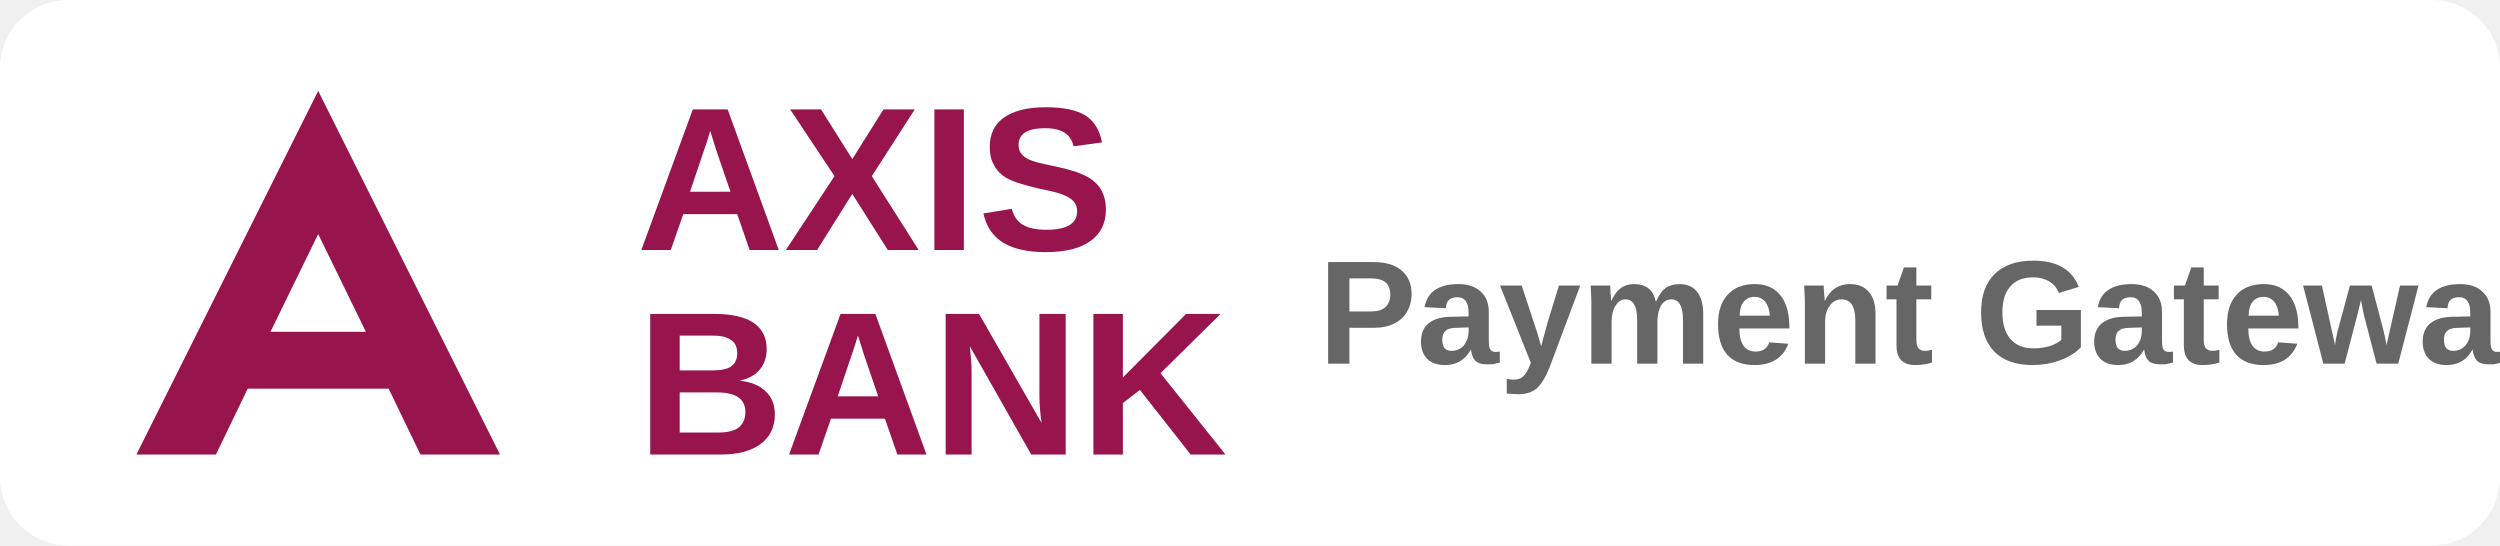
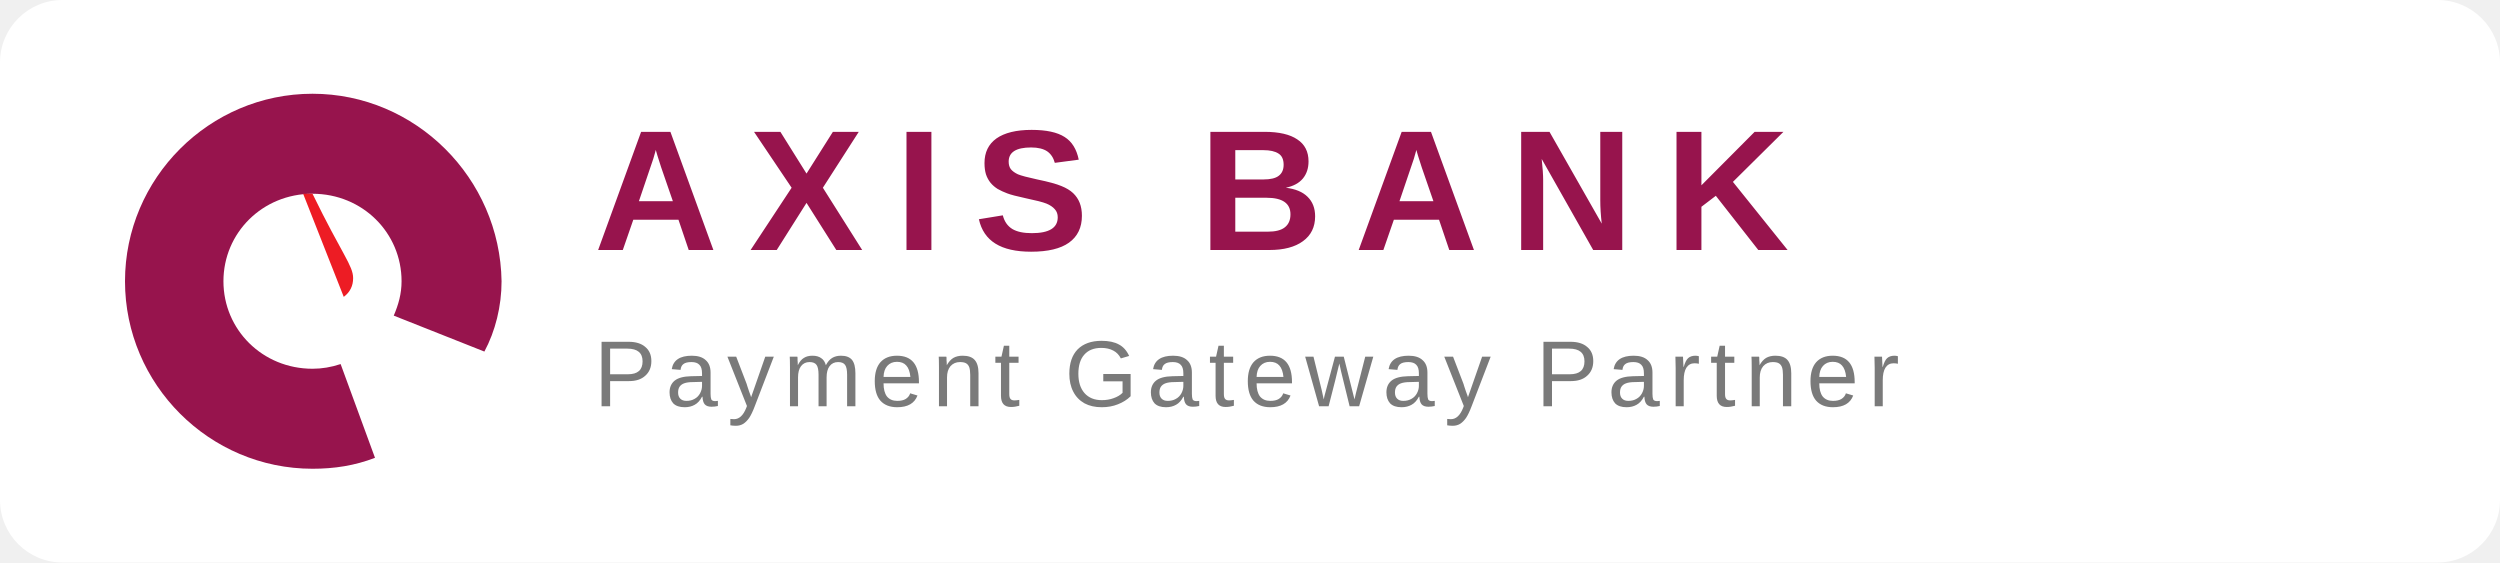
- <svg xmlns="http://www.w3.org/2000/svg" viewBox="0 0 110 24" role="img" aria-label="Axis Bank">
-   <rect width="110" height="24" rx="3" fill="#fff" />
-   <g transform="translate(6 4)">
-     <path d="M0 16 8 0l8 16h-3.5l-1.4-2.9H4.9L3.5 16zm5.9-5.4h4.2L8 6.3z" fill="#97144D" />
+ <svg xmlns="http://www.w3.org/2000/svg" viewBox="0 0 160 36" role="img" aria-label="Axis Bank">
+   <rect width="160" height="36" rx="4" fill="#fff" />
+   <g transform="translate(8 6)">
+     <path d="M12 0C5.4 0 0 5.4 0 12s5.4 12 12 12c1.4 0 2.7-.2 4-.7l-2.2-6c-.6.2-1.2.3-1.8.3-3.2 0-5.7-2.5-5.7-5.6S8.8 6.4 12 6.4s5.7 2.5 5.7 5.6c0 .8-.2 1.5-.5 2.2L23 16.5c.7-1.3 1.1-2.9 1.1-4.5C24 5.4 18.6 0 12 0z" fill="#97144D" />
+     <path d="M12 6.4c-.2 0-.4 0-.6 0L14 13c.4-.3.6-.7.6-1.2 0-.8-.7-1.5-2.6-5.4z" fill="#ED1C24" />
  </g>
-   <text x="28" y="11" font-family="Arial,Helvetica,sans-serif" font-size="9" font-weight="900" fill="#97144D">AXIS</text>
-   <text x="28" y="20" font-family="Arial,Helvetica,sans-serif" font-size="9" font-weight="900" fill="#97144D">BANK</text>
-   <text x="58" y="16" font-family="Arial,Helvetica,sans-serif" font-size="6.5" font-weight="700" fill="#666">Payment Gateway</text>
+   <text x="38" y="16" font-family="'Helvetica Neue',Arial,sans-serif" font-size="11" font-weight="900" fill="#97144D" letter-spacing="2">AXIS BANK</text>
+   <text x="38" y="26" font-family="'Helvetica Neue',Arial,sans-serif" font-size="6" font-weight="500" fill="#7A7A7A" letter-spacing="0.6">Payment Gateway Partner</text>
</svg>
